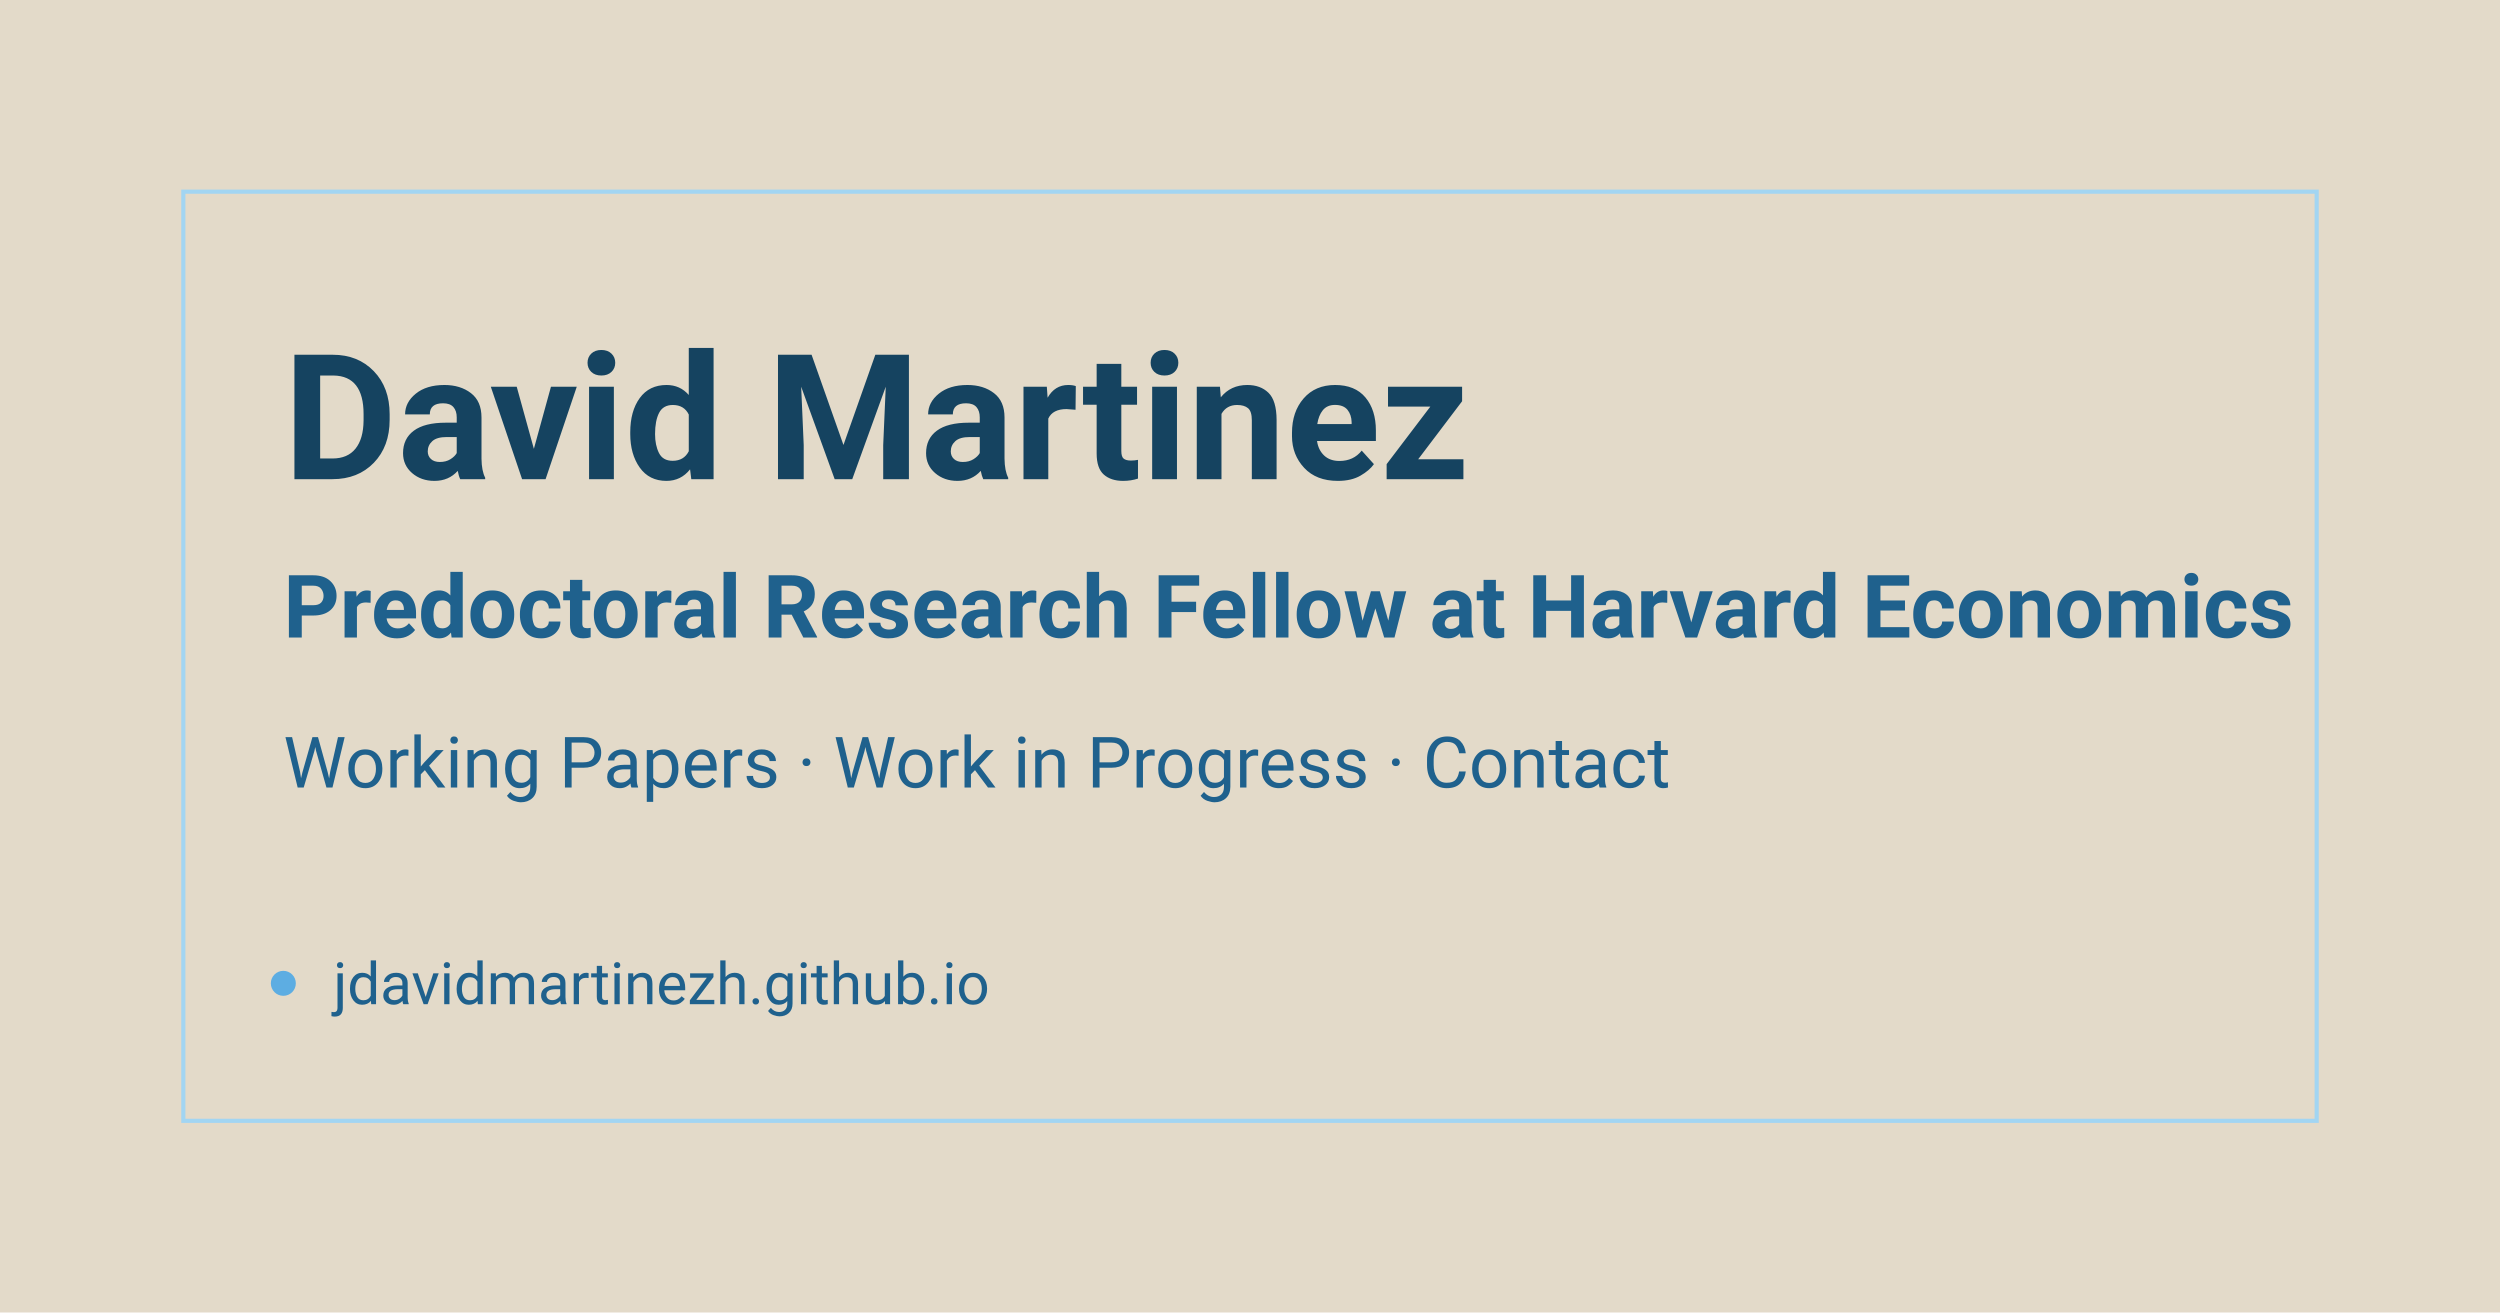
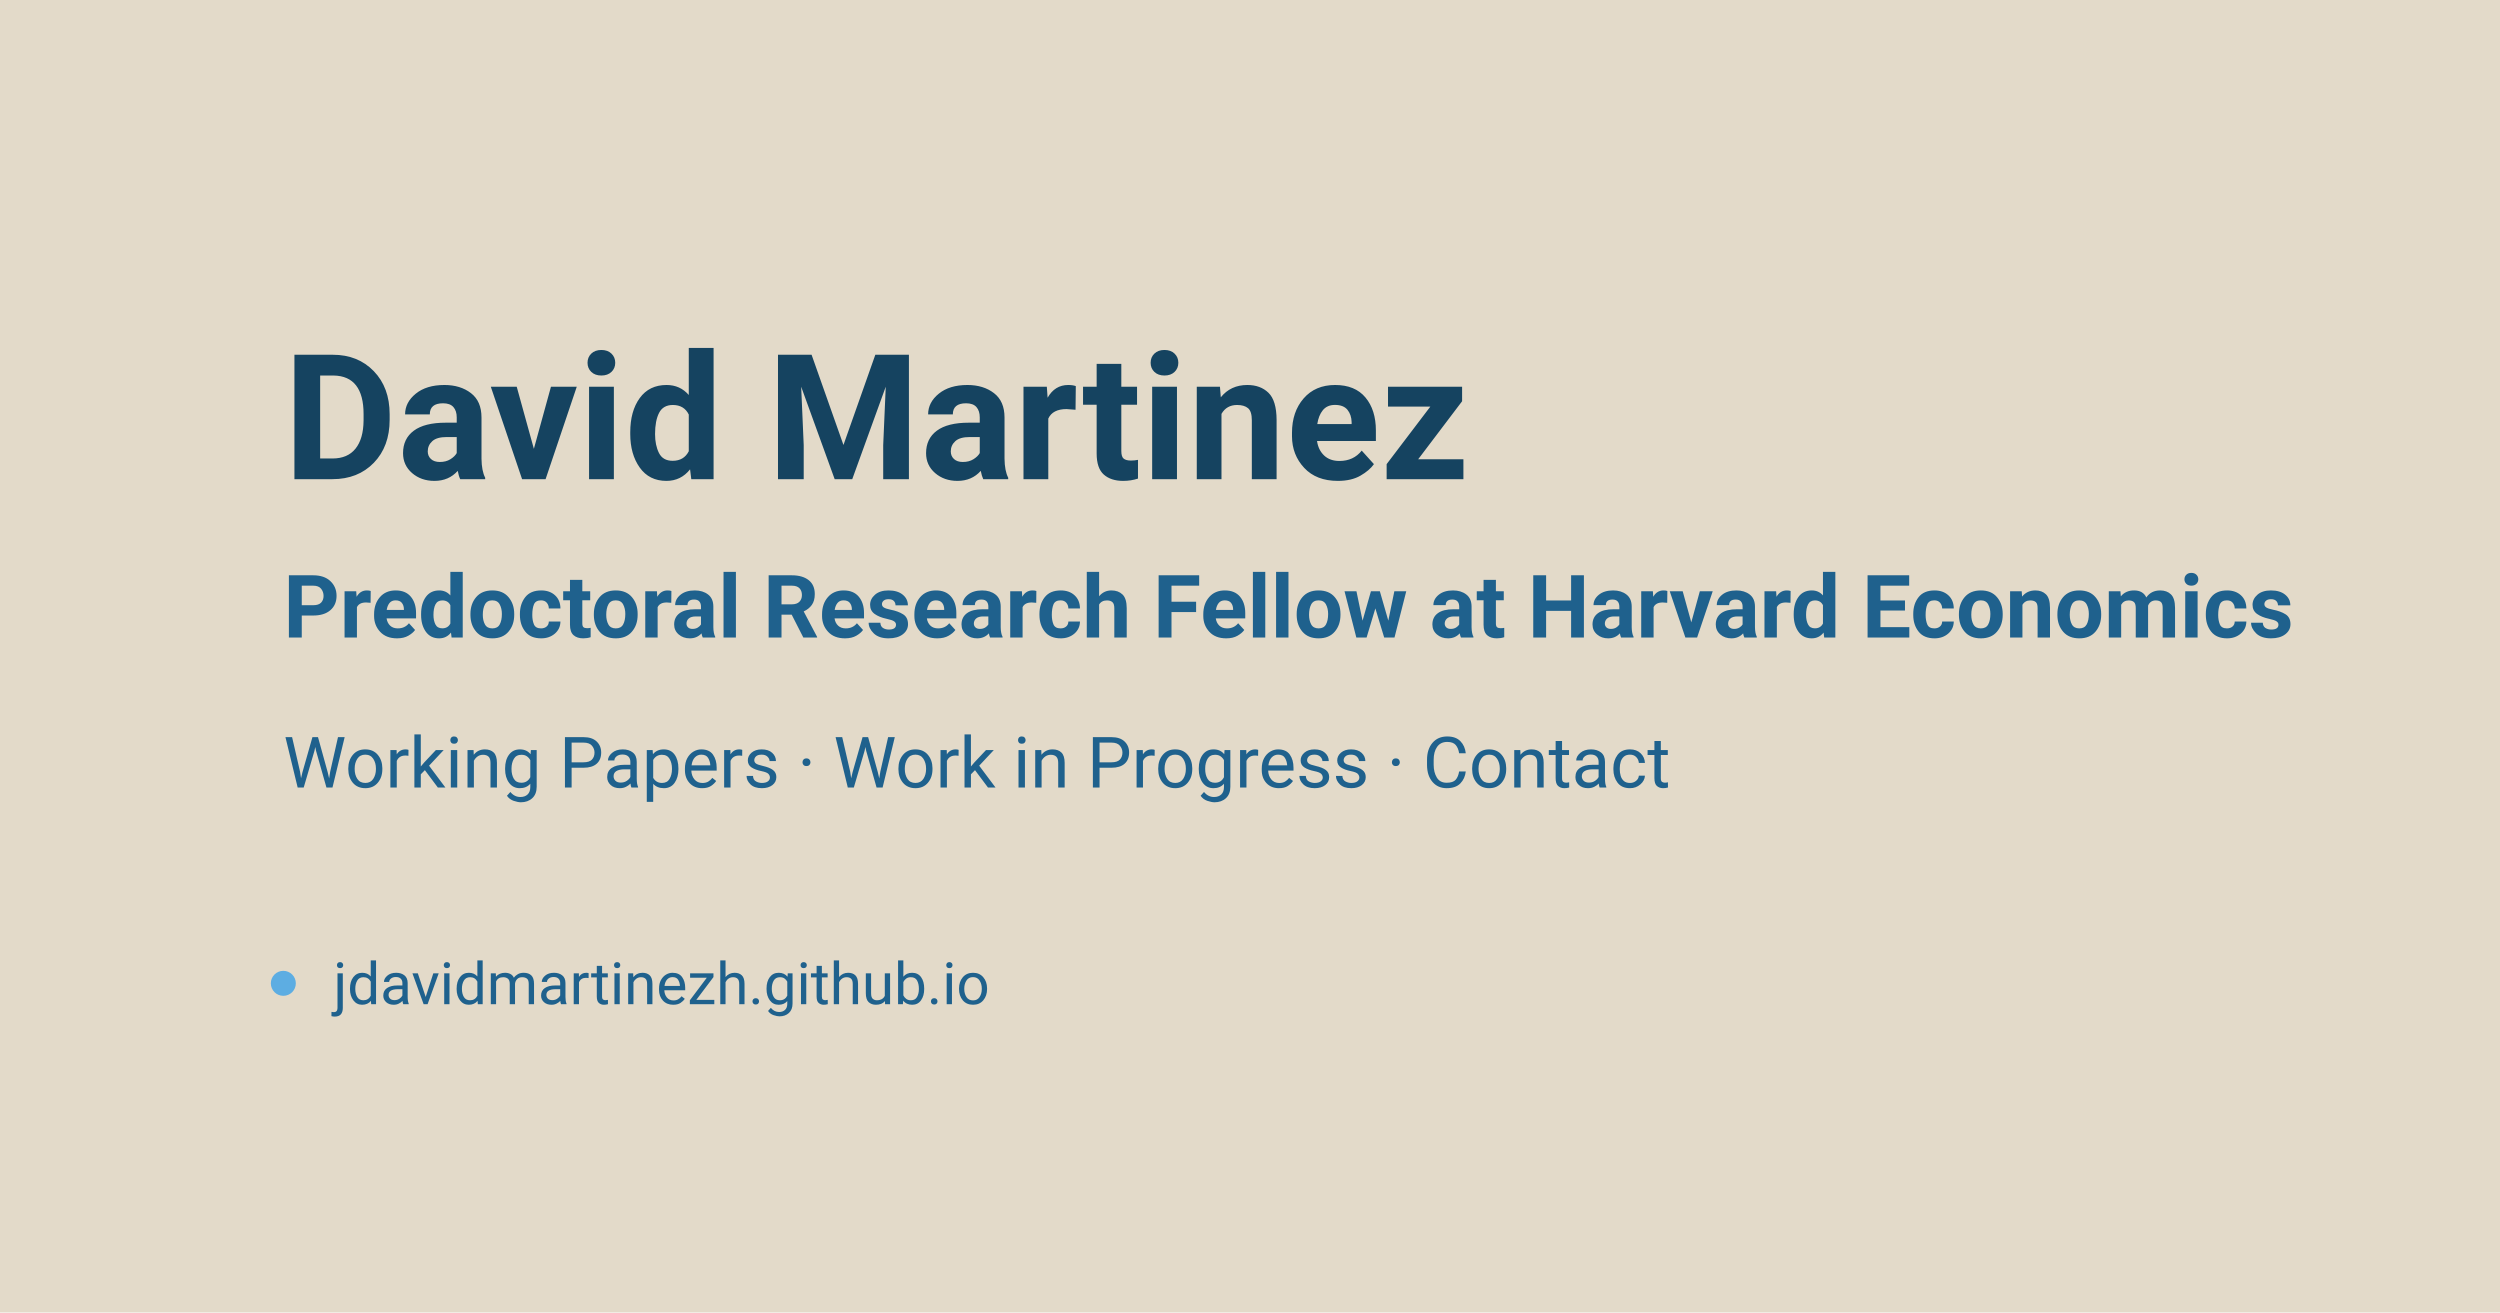
<svg xmlns="http://www.w3.org/2000/svg" width="1200" height="630" viewBox="0 0 1200 630" role="img" aria-label="David Martinez">
  <rect width="1200" height="630" fill="#e3dac9" />
-   <rect x="88" y="92" width="1024" height="446" fill="none" stroke="#a2d5f2" stroke-width="2" />
  <text x="136" y="230" fill="#154360" font-family="-apple-system, BlinkMacSystemFont, Segoe UI, Roboto, Arial, sans-serif" font-size="84" font-weight="700">David Martinez</text>
  <text x="136" y="306" fill="#1f618d" font-family="-apple-system, BlinkMacSystemFont, Segoe UI, Roboto, Arial, sans-serif" font-size="42" font-weight="600">Predoctoral Research Fellow at Harvard Economics</text>
  <text x="136" y="378" fill="#1f618d" font-family="-apple-system, BlinkMacSystemFont, Segoe UI, Roboto, Arial, sans-serif" font-size="34">Working Papers · Work in Progress · Contact</text>
  <circle cx="136" cy="472" r="6" fill="#5dade2" />
  <text x="160" y="482" fill="#1f618d" font-family="-apple-system, BlinkMacSystemFont, Segoe UI, Roboto, Arial, sans-serif" font-size="28">jdavidmartinezh.github.io</text>
</svg>
